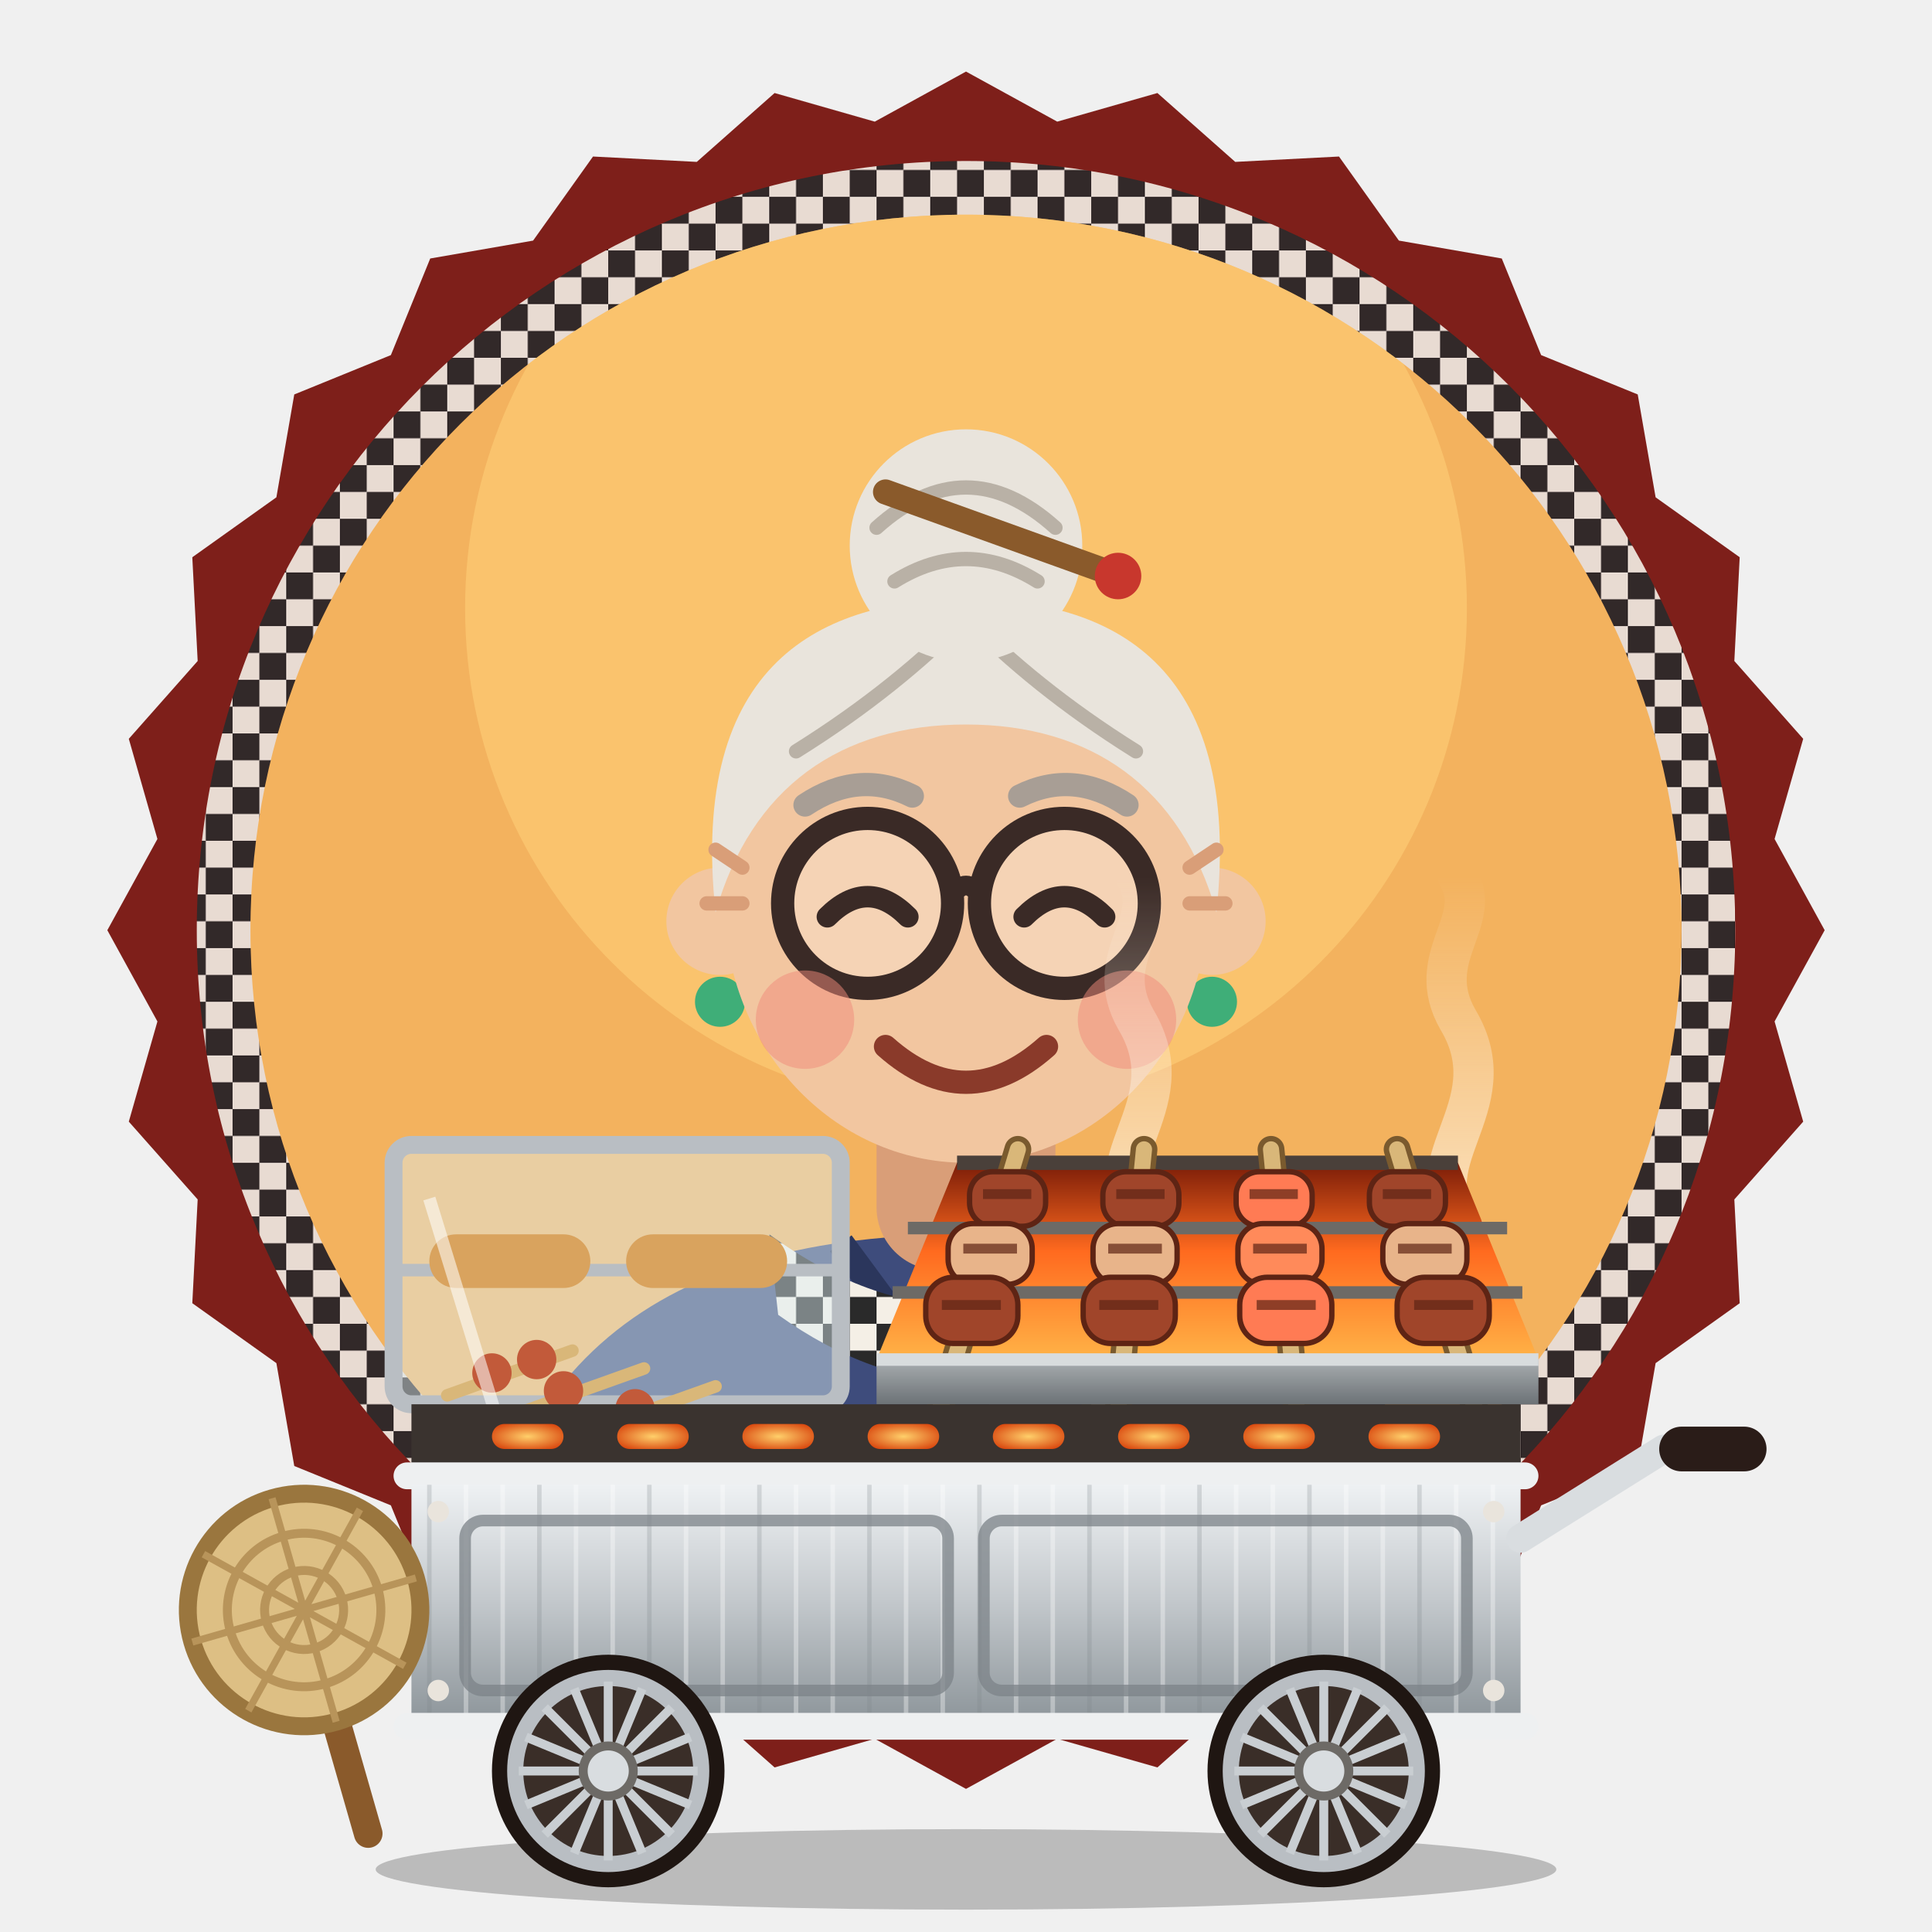
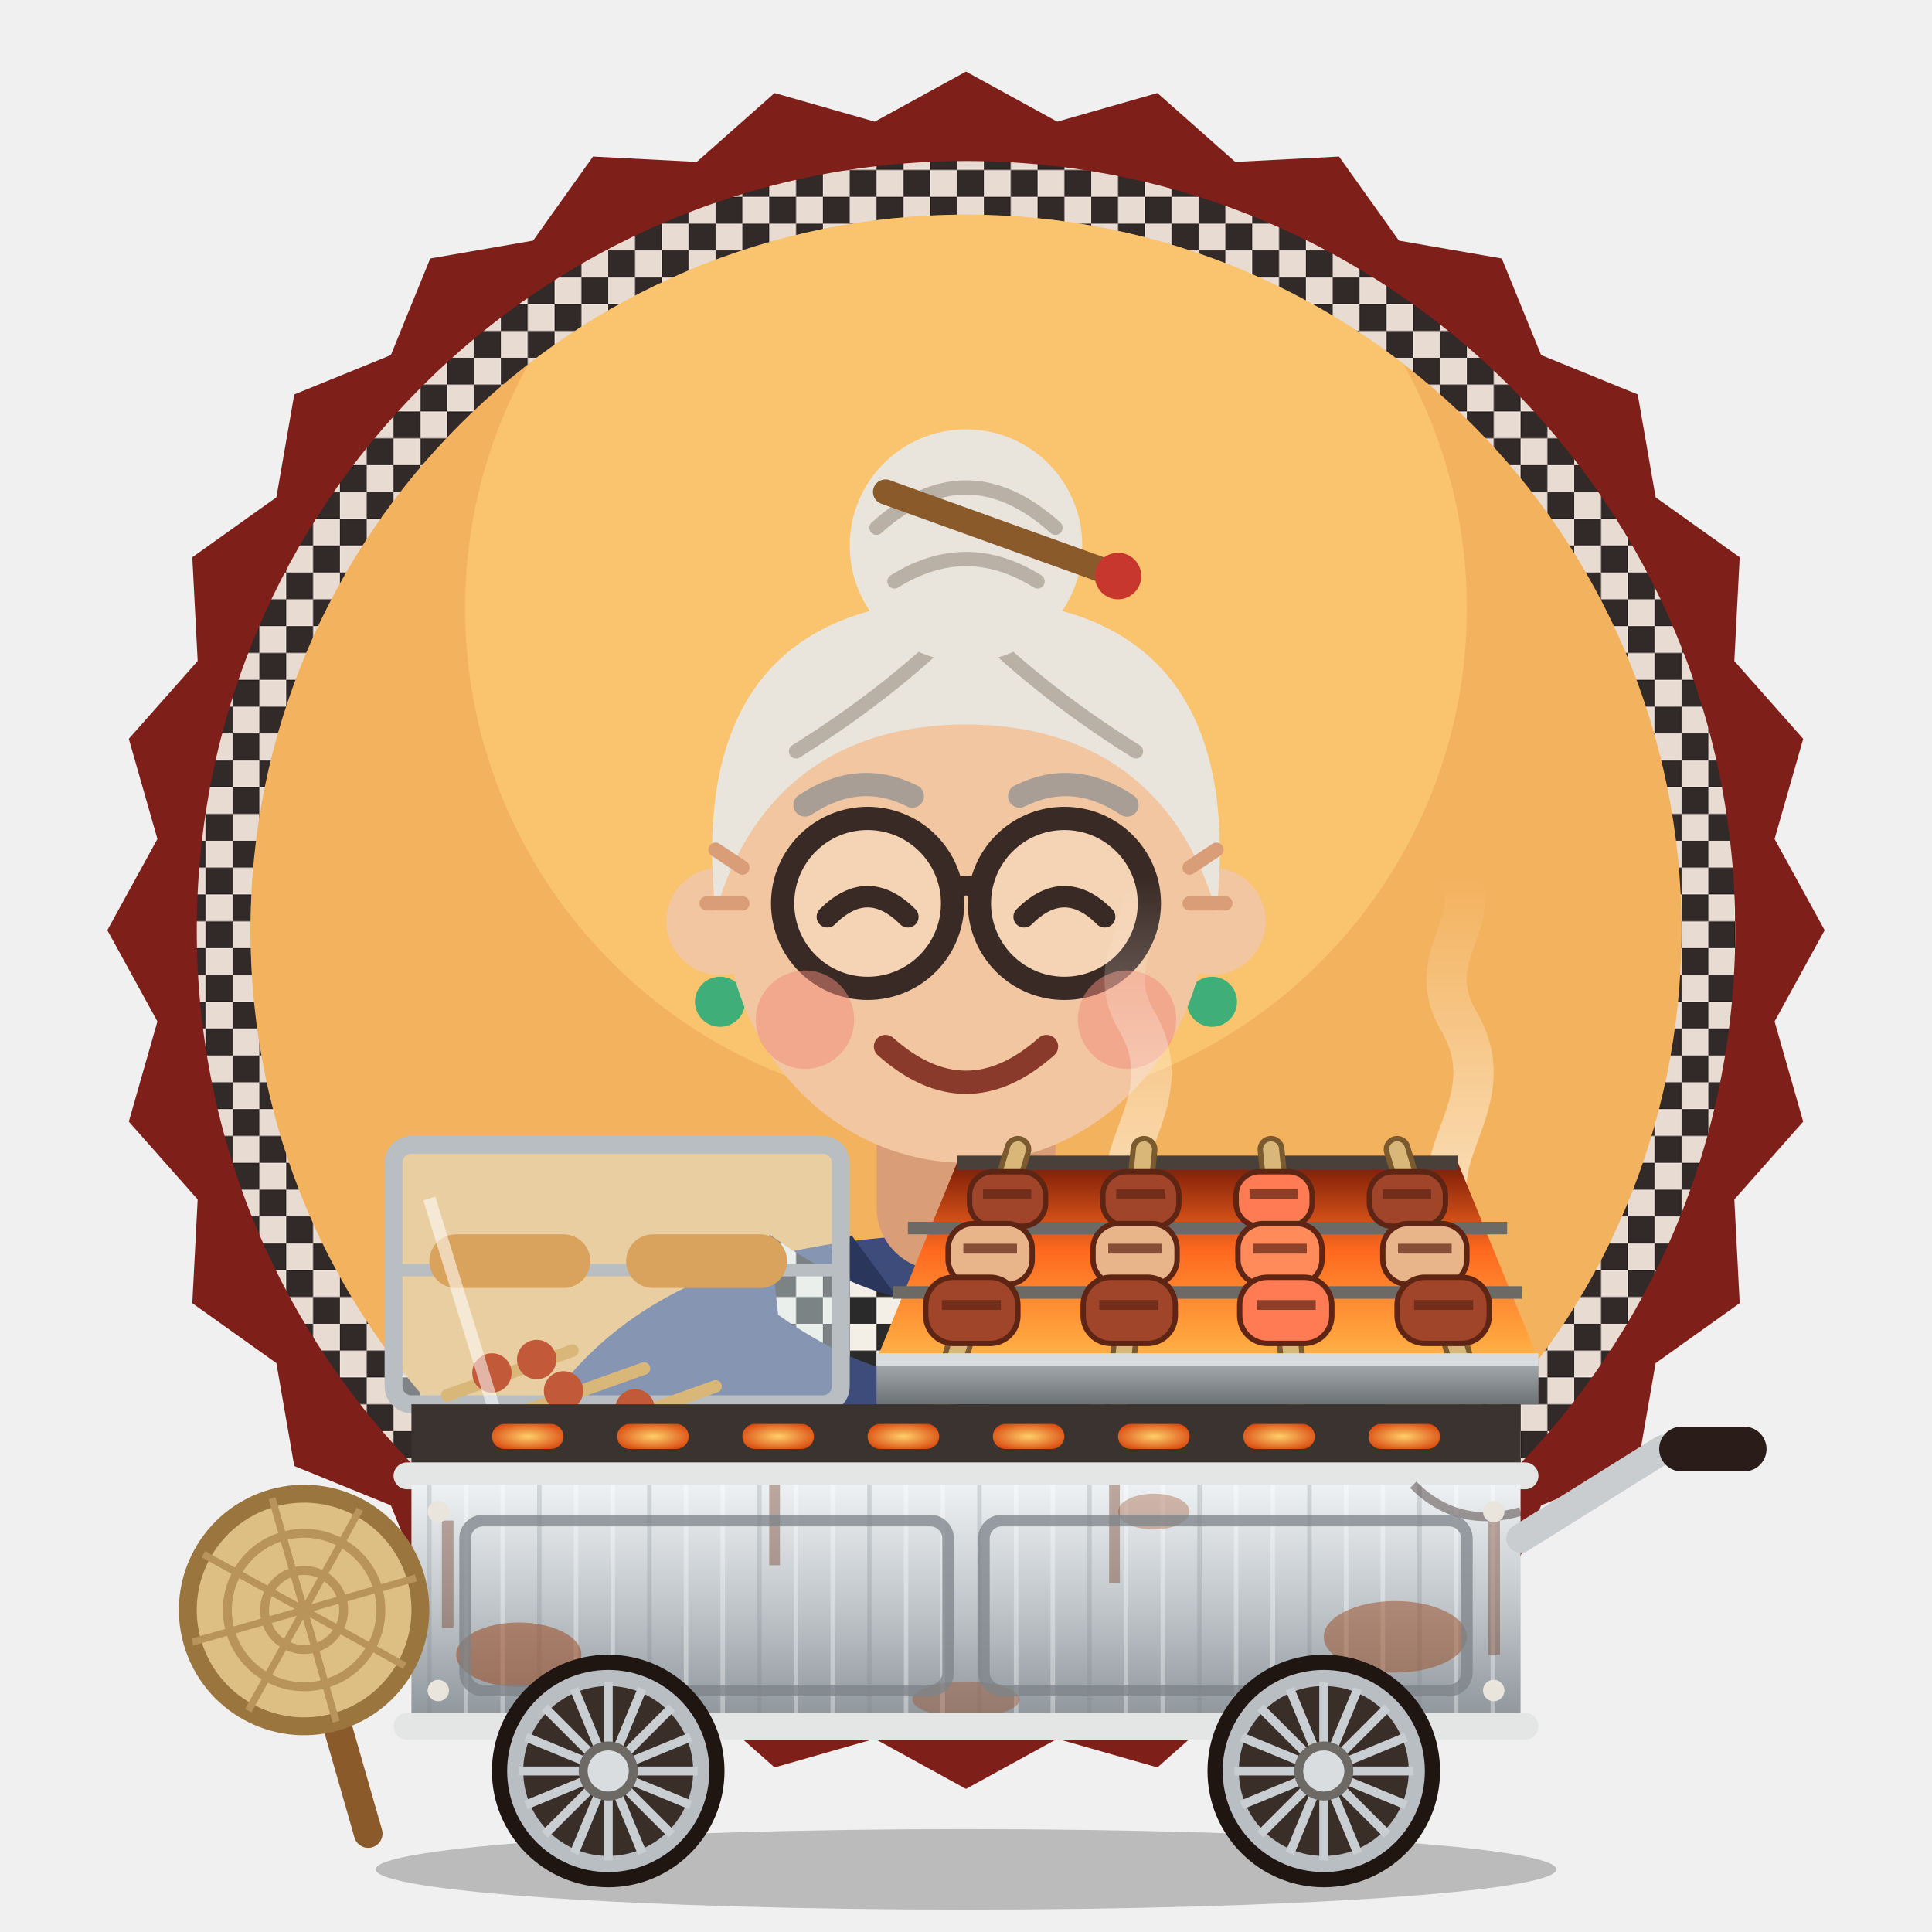
<svg xmlns="http://www.w3.org/2000/svg" viewBox="0 0 100 100">
  <svg x="1.85" y="0.00" width="96.30" height="100.00" viewBox="-4 -4 208 216">
    <defs>
      <pattern id="bn-check" width="6" height="6" patternUnits="userSpaceOnUse">
        <rect width="6" height="6" fill="#f4efe6" />
        <rect width="3" height="3" fill="#2a2a2a" />
        <rect x="3" y="3" width="3" height="3" fill="#2a2a2a" />
      </pattern>
      <clipPath id="bn-in">
        <circle cx="100" cy="100" r="80" />
      </clipPath>
      <linearGradient id="bn-tin" x1="0" y1="0" x2="0" y2="1">
        <stop offset="0" stop-color="#a9aeb1" />
        <stop offset="1" stop-color="#6c7276" />
      </linearGradient>
      <linearGradient id="bn-coal" x1="0" y1="0" x2="0" y2="1">
        <stop offset="0" stop-color="#7a1c08" />
        <stop offset=".45" stop-color="#ff6a1f" />
        <stop offset="1" stop-color="#ffb347" />
      </linearGradient>
      <linearGradient id="bn-stove" x1="0" y1="0" x2="1" y2="0">
        <stop offset="0" stop-color="#4d5a47" />
        <stop offset=".45" stop-color="#8a9880" />
        <stop offset="1" stop-color="#4d5a47" />
      </linearGradient>
      <radialGradient id="bn-vent" cx="50%" cy="50%" r="60%">
        <stop offset="0" stop-color="#ffcf6a" />
        <stop offset="1" stop-color="#d9480f" />
      </radialGradient>
      <linearGradient id="bn-smoke" x1="0" y1="1" x2="0" y2="0">
        <stop offset="0" stop-color="#fff6e8" stop-opacity=".7" />
        <stop offset="1" stop-color="#fff6e8" stop-opacity="0" />
      </linearGradient>
    </defs>
    <path d="M100.0 4.0 L110.2 9.6 L121.4 6.4 L130.1 14.1 L141.7 13.5 L148.4 22.9 L159.9 24.9 L164.3 35.7 L175.1 40.1 L177.1 51.6 L186.5 58.3 L185.9 69.9 L193.6 78.6 L190.4 89.8 L196.0 100.0 L190.4 110.2 L193.6 121.4 L185.9 130.1 L186.5 141.7 L177.1 148.4 L175.1 159.9 L164.3 164.3 L159.9 175.1 L148.4 177.1 L141.7 186.5 L130.1 185.9 L121.4 193.6 L110.2 190.4 L100.0 196.0 L89.8 190.4 L78.6 193.6 L69.9 185.9 L58.3 186.5 L51.6 177.1 L40.1 175.1 L35.7 164.3 L24.9 159.9 L22.9 148.4 L13.5 141.7 L14.1 130.1 L6.4 121.4 L9.6 110.2 L4.0 100.0 L9.6 89.8 L6.4 78.6 L14.1 69.9 L13.5 58.3 L22.9 51.6 L24.9 40.1 L35.7 35.7 L40.1 24.9 L51.6 22.9 L58.3 13.5 L69.9 14.1 L78.6 6.4 L89.8 9.6 L100.0 4.0 Z" fill="#7e1f1a" />
    <circle cx="100" cy="100" r="86" fill="url(#bn-check)" opacity=".9" />
    <circle cx="100" cy="100" r="80" fill="#f3b25e" />
    <g clip-path="url(#bn-in)">
      <circle cx="100" cy="64" r="56" fill="#ffd27a" opacity=".55" />
      <path d="M44 184 C46 148 66 134 100 134 C134 134 154 148 156 184 Z" fill="#3e4c7c" />
      <path d="M86 135 L100 154 L114 135" fill="none" stroke="#2b365c" stroke-width="3" stroke-linejoin="round" />
      <path d="M78 134 Q100 150 122 134 L121 143 Q100 158 79 143 Z" fill="url(#bn-check)" />
      <path d="M112 146 l10 14 l-8 1 z" fill="url(#bn-check)" />
      <rect x="90" y="114" width="20" height="24" rx="7" fill="#d99e78" />
      <circle cx="72.5" cy="99" r="6" fill="#f2c6a0" />
      <circle cx="127.5" cy="99" r="6" fill="#f2c6a0" />
      <circle cx="72.5" cy="108" r="2.8" fill="#3fae78" />
      <circle cx="127.5" cy="108" r="2.8" fill="#3fae78" />
      <ellipse cx="100" cy="97" rx="27" ry="29" fill="#f2c6a0" />
      <path d="M72 98 C69 70 84 63 100 63 C116 63 131 70 128 98 C124 84 114 77 100 77 C86 77 76 84 72 98 Z" fill="#e9e4dc" />
      <path d="M100 65 C95 70 89 75 81 80 M100 65 C105 70 111 75 119 80" fill="none" stroke="#b9b1a6" stroke-width="1.6" stroke-linecap="round" />
      <circle cx="100" cy="57" r="13" fill="#e9e4dc" />
      <path d="M90 55 q10 -9 20 0 M92 61 q8 -5 16 0" fill="none" stroke="#b9b1a6" stroke-width="1.6" stroke-linecap="round" />
      <path d="M91 51 L116 60" stroke="#8a5a2b" stroke-width="2.8" stroke-linecap="round" />
      <circle cx="117" cy="60.4" r="2.6" fill="#c8372d" />
      <path d="M82 86 q6 -4 12 -1 M106 85 q6 -3 12 1" fill="none" stroke="#a89e95" stroke-width="2.6" stroke-linecap="round" />
      <circle cx="89" cy="97" r="9.5" fill="#ffffff" fill-opacity=".22" stroke="#3a2a26" stroke-width="2.6" />
      <circle cx="111" cy="97" r="9.5" fill="#ffffff" fill-opacity=".22" stroke="#3a2a26" stroke-width="2.6" />
      <path d="M98.5 96 q1.5 -2 3 0" fill="none" stroke="#3a2a26" stroke-width="2.2" />
      <path d="M84.5 98.5 q4.5 -4.5 9 0 M106.5 98.5 q4.5 -4.5 9 0" fill="none" stroke="#3a2a26" stroke-width="2.4" stroke-linecap="round" />
      <path d="M75 93 l-3 -2 M75 97 l-4 0 M125 93 l3 -2 M125 97 l4 0" stroke="#d99e78" stroke-width="1.6" stroke-linecap="round" />
      <circle cx="82" cy="110" r="5.5" fill="#f08a7a" opacity=".5" />
      <circle cx="118" cy="110" r="5.5" fill="#f08a7a" opacity=".5" />
      <path d="M91 113 q9 8 18 0" fill="none" stroke="#8a3a2a" stroke-width="2.6" stroke-linecap="round" />
    </g>
    <defs>
      <linearGradient id="bn-body" x1="0" y1="0" x2="0" y2="1">
        <stop offset="0" stop-color="#eef1f3" />
        <stop offset=".5" stop-color="#c3c8cc" />
        <stop offset="1" stop-color="#8f979c" />
      </linearGradient>
    </defs>
    <ellipse cx="100" cy="205" rx="66" ry="4.5" fill="#000" opacity=".22" />
    <path d="M120 134 c-7 -8 5 -14 -1 -24 c-4 -7 3 -11 0 -16 M156 134 c-7 -8 5 -14 -1 -24 c-4 -7 3 -11 0 -16" fill="none" stroke="url(#bn-smoke)" stroke-width="4.5" stroke-linecap="round" />
    <rect x="36" y="124" width="50" height="29" rx="2" fill="#dff1f4" fill-opacity=".45" stroke="#b9bec3" stroke-width="2" />
    <path d="M36 138 H86" stroke="#b9bec3" stroke-width="1.4" />
    <g fill="#d9a35e">
      <rect x="40" y="134" width="18" height="6" rx="3" />
      <rect x="62" y="134" width="18" height="6" rx="3" />
    </g>
    <path d="M42 152 l14 -5 M50 154 l14 -5 M58 156 l14 -5" stroke="#d9b779" stroke-width="1.4" stroke-linecap="round" />
    <g fill="#c25a3a">
      <circle cx="47" cy="149.5" r="2.2" />
      <circle cx="55" cy="151.5" r="2.2" />
      <circle cx="63" cy="153.5" r="2.2" />
      <circle cx="52" cy="148" r="2.2" />
    </g>
    <path d="M40 130 L48 156" stroke="#ffffff" stroke-width="1.4" opacity=".55" />
    <path d="M90 148 L99 126 L155 126 L164 148 Z" fill="url(#bn-coal)" />
    <path d="M99 126 L155 126" stroke="#4a403a" stroke-width="1.6" />
    <path d="M93.5 133.3 H160.5 M91.8 140.5 H162.2" stroke="#6d6a66" stroke-width="1.4" />
    <path d="M105.8 124.5 L97.0 153.8" stroke="#7a5a2e" stroke-width="3" stroke-linecap="round" />
    <path d="M105.8 124.5 L97.0 153.8" stroke="#d9b779" stroke-width="1.8" stroke-linecap="round" />
    <rect x="100.4" y="127.0" width="8.5" height="6.1" rx="2.6" fill="#a0452a" stroke="#5e2414" stroke-width=".6" />
    <path d="M101.9 129.5 h5.4" stroke="#5e2414" stroke-width="1.1" opacity=".7" />
    <rect x="98.0" y="132.8" width="9.4" height="6.8" rx="2.8" fill="#e8b48a" stroke="#5e2414" stroke-width=".6" />
    <path d="M99.7 135.6 h6.0" stroke="#5e2414" stroke-width="1.1" opacity=".7" />
    <rect x="95.5" y="138.8" width="10.3" height="7.4" rx="3.1" fill="#a0452a" stroke="#5e2414" stroke-width=".6" />
    <path d="M97.3 141.9 h6.6" stroke="#5e2414" stroke-width="1.1" opacity=".7" />
    <path d="M119.9 124.5 L117.0 153.8" stroke="#7a5a2e" stroke-width="3" stroke-linecap="round" />
    <path d="M119.9 124.5 L117.0 153.8" stroke="#d9b779" stroke-width="1.8" stroke-linecap="round" />
    <rect x="115.3" y="127.0" width="8.5" height="6.1" rx="2.6" fill="#a0452a" stroke="#5e2414" stroke-width=".6" />
    <path d="M116.8 129.5 h5.4" stroke="#5e2414" stroke-width="1.1" opacity=".7" />
    <rect x="114.2" y="132.8" width="9.4" height="6.8" rx="2.8" fill="#e8b48a" stroke="#5e2414" stroke-width=".6" />
    <path d="M115.9 135.6 h6.0" stroke="#5e2414" stroke-width="1.1" opacity=".7" />
    <rect x="113.1" y="138.8" width="10.3" height="7.4" rx="3.1" fill="#a0452a" stroke="#5e2414" stroke-width=".6" />
    <path d="M114.9 141.9 h6.6" stroke="#5e2414" stroke-width="1.1" opacity=".7" />
    <path d="M134.1 124.5 L137.0 153.8" stroke="#7a5a2e" stroke-width="3" stroke-linecap="round" />
    <path d="M134.1 124.5 L137.0 153.8" stroke="#d9b779" stroke-width="1.8" stroke-linecap="round" />
    <rect x="130.2" y="127.0" width="8.5" height="6.1" rx="2.6" fill="#ff7b54" stroke="#5e2414" stroke-width=".6" />
    <path d="M131.7 129.5 h5.4" stroke="#5e2414" stroke-width="1.1" opacity=".7" />
    <rect x="130.4" y="132.8" width="9.4" height="6.8" rx="2.8" fill="#ff8a5a" stroke="#5e2414" stroke-width=".6" />
    <path d="M132.1 135.6 h6.0" stroke="#5e2414" stroke-width="1.1" opacity=".7" />
    <rect x="130.6" y="138.8" width="10.3" height="7.4" rx="3.1" fill="#ff7b54" stroke="#5e2414" stroke-width=".6" />
    <path d="M132.5 141.9 h6.6" stroke="#5e2414" stroke-width="1.1" opacity=".7" />
    <path d="M148.2 124.5 L157.0 153.8" stroke="#7a5a2e" stroke-width="3" stroke-linecap="round" />
    <path d="M148.2 124.5 L157.0 153.8" stroke="#d9b779" stroke-width="1.8" stroke-linecap="round" />
    <rect x="145.1" y="127.0" width="8.5" height="6.1" rx="2.6" fill="#a0452a" stroke="#5e2414" stroke-width=".6" />
    <path d="M146.6 129.5 h5.4" stroke="#5e2414" stroke-width="1.1" opacity=".7" />
    <rect x="146.6" y="132.8" width="9.4" height="6.8" rx="2.8" fill="#e8b48a" stroke="#5e2414" stroke-width=".6" />
    <path d="M148.3 135.6 h6.0" stroke="#5e2414" stroke-width="1.1" opacity=".7" />
    <rect x="148.2" y="138.8" width="10.3" height="7.4" rx="3.1" fill="#a0452a" stroke="#5e2414" stroke-width=".6" />
    <path d="M150.1 141.9 h6.6" stroke="#5e2414" stroke-width="1.1" opacity=".7" />
    <rect x="90" y="148" width="74" height="5" fill="url(#bn-tin)" />
    <path d="M90 148 H164" stroke="#d8dcde" stroke-width="1.4" />
    <rect x="38" y="153" width="124" height="7" fill="#3a332f" />
    <rect x="47.0" y="155.2" width="8" height="2.8" rx="1.4" fill="url(#bn-vent)" />
    <rect x="61.0" y="155.2" width="8" height="2.8" rx="1.4" fill="url(#bn-vent)" />
    <rect x="75.0" y="155.2" width="8" height="2.8" rx="1.4" fill="url(#bn-vent)" />
    <rect x="89.0" y="155.2" width="8" height="2.8" rx="1.4" fill="url(#bn-vent)" />
    <rect x="103.0" y="155.2" width="8" height="2.8" rx="1.4" fill="url(#bn-vent)" />
    <rect x="117.0" y="155.2" width="8" height="2.8" rx="1.4" fill="url(#bn-vent)" />
    <rect x="131.0" y="155.2" width="8" height="2.8" rx="1.4" fill="url(#bn-vent)" />
    <rect x="145.0" y="155.2" width="8" height="2.8" rx="1.4" fill="url(#bn-vent)" />
-     <rect x="36" y="159.5" width="128" height="3" rx="1.5" fill="#eef0f1" />
+     <rect x="36" y="159.5" width="128" height="3" rx="1.5" fill="#e4e6e6" />
    <rect x="38" y="162" width="124" height="26" fill="url(#bn-body)" />
    <path d="M40 162 v26" stroke="#7c8388" stroke-width=".5" opacity="0.25" />
    <path d="M44.1 162 v26" stroke="#ffffff" stroke-width=".5" opacity="0.35" />
    <path d="M48.2 162 v26" stroke="#ffffff" stroke-width=".5" opacity="0.35" />
    <path d="M52.3 162 v26" stroke="#7c8388" stroke-width=".5" opacity="0.25" />
    <path d="M56.4 162 v26" stroke="#ffffff" stroke-width=".5" opacity="0.35" />
    <path d="M60.5 162 v26" stroke="#ffffff" stroke-width=".5" opacity="0.35" />
    <path d="M64.6 162 v26" stroke="#7c8388" stroke-width=".5" opacity="0.25" />
    <path d="M68.7 162 v26" stroke="#ffffff" stroke-width=".5" opacity="0.35" />
    <path d="M72.8 162 v26" stroke="#ffffff" stroke-width=".5" opacity="0.35" />
    <path d="M76.9 162 v26" stroke="#7c8388" stroke-width=".5" opacity="0.25" />
    <path d="M81 162 v26" stroke="#ffffff" stroke-width=".5" opacity="0.35" />
    <path d="M85.1 162 v26" stroke="#ffffff" stroke-width=".5" opacity="0.35" />
    <path d="M89.2 162 v26" stroke="#7c8388" stroke-width=".5" opacity="0.25" />
    <path d="M93.3 162 v26" stroke="#ffffff" stroke-width=".5" opacity="0.35" />
    <path d="M97.4 162 v26" stroke="#ffffff" stroke-width=".5" opacity="0.35" />
    <path d="M101.5 162 v26" stroke="#7c8388" stroke-width=".5" opacity="0.25" />
    <path d="M105.6 162 v26" stroke="#ffffff" stroke-width=".5" opacity="0.35" />
    <path d="M109.7 162 v26" stroke="#ffffff" stroke-width=".5" opacity="0.35" />
    <path d="M113.8 162 v26" stroke="#7c8388" stroke-width=".5" opacity="0.25" />
    <path d="M117.9 162 v26" stroke="#ffffff" stroke-width=".5" opacity="0.35" />
    <path d="M122 162 v26" stroke="#ffffff" stroke-width=".5" opacity="0.35" />
    <path d="M126.1 162 v26" stroke="#7c8388" stroke-width=".5" opacity="0.25" />
    <path d="M130.2 162 v26" stroke="#ffffff" stroke-width=".5" opacity="0.35" />
    <path d="M134.3 162 v26" stroke="#ffffff" stroke-width=".5" opacity="0.35" />
    <path d="M138.4 162 v26" stroke="#7c8388" stroke-width=".5" opacity="0.25" />
    <path d="M142.5 162 v26" stroke="#ffffff" stroke-width=".5" opacity="0.35" />
    <path d="M146.6 162 v26" stroke="#ffffff" stroke-width=".5" opacity="0.35" />
    <path d="M150.7 162 v26" stroke="#7c8388" stroke-width=".5" opacity="0.25" />
    <path d="M154.8 162 v26" stroke="#ffffff" stroke-width=".5" opacity="0.35" />
    <path d="M158.9 162 v26" stroke="#ffffff" stroke-width=".5" opacity="0.35" />
+     <g fill="#9a4a22">
+       <ellipse cx="50" cy="181" rx="7" ry="3.6" opacity=".55" />
+       <ellipse cx="57" cy="184" rx="3.5" ry="2.2" opacity=".45" />
+       <ellipse cx="148" cy="179" rx="8" ry="4" opacity=".5" />
+       <ellipse cx="139" cy="184" rx="4" ry="2.4" opacity=".45" />
+       <ellipse cx="100" cy="186" rx="6" ry="2" opacity=".4" />
+       <ellipse cx="121" cy="165" rx="4" ry="2" opacity=".35" />
+     </g>
+     <g fill="#6a3014" opacity=".38">
+       <rect x="41.4" y="166" width="1.3" height="12" />
+       <rect x="158.4" y="166" width="1.3" height="15" />
+       <rect x="78" y="162" width="1.2" height="9" />
+       <rect x="116" y="162" width="1.2" height="11" />
+     </g>
+     <path d="M150 162 q5 5 12 3" fill="none" stroke="#3a2a28" stroke-width="1" opacity=".45" />
    <rect x="44" y="166" width="54" height="19" rx="2" fill="none" stroke="#7c8388" stroke-width="1.3" opacity=".75" />
    <rect x="102" y="166" width="54" height="19" rx="2" fill="none" stroke="#7c8388" stroke-width="1.3" opacity=".75" />
    <circle cx="41" cy="165" r="1.2" fill="#e9e4dc" />
    <circle cx="159" cy="165" r="1.2" fill="#e9e4dc" />
    <circle cx="41" cy="185" r="1.2" fill="#e9e4dc" />
    <circle cx="159" cy="185" r="1.2" fill="#e9e4dc" />
-     <rect x="36" y="187.5" width="128" height="3" rx="1.5" fill="#eef0f1" />
-     <path d="M162 168 L178 158 L184 158" fill="none" stroke="#d9dde0" stroke-width="3.2" stroke-linecap="round" stroke-linejoin="round" />
+     <rect x="36" y="187.5" width="128" height="3" rx="1.5" fill="#e4e6e6" />
+     <path d="M162 168 L178 158 L184 158" fill="none" stroke="#c9cdcf" stroke-width="3.2" stroke-linecap="round" stroke-linejoin="round" />
    <path d="M180 158 h7" stroke="#2a1c18" stroke-width="5" stroke-linecap="round" />
    <path d="M60 190 v3 M140 190 v3" stroke="#6d6a66" stroke-width="3" />
    <circle cx="60" cy="194" r="13" fill="#1f1612" />
    <circle cx="60" cy="194" r="10.4" fill="#3a2e28" stroke="#b9bec3" stroke-width="1.8" />
    <path d="M50.0 194.0 L70.0 194.0 M50.8 190.2 L69.2 197.8 M52.9 186.9 L67.1 201.1 M56.2 184.8 L63.8 203.2 M60.0 184.0 L60.0 204.0 M63.8 184.8 L56.2 203.2 M67.1 186.9 L52.9 201.1 M69.2 190.2 L50.8 197.8" stroke="#c9ced2" stroke-width="1" />
    <circle cx="60" cy="194" r="2.8" fill="#d9dde0" stroke="#6d6a66" stroke-width="1" />
    <circle cx="140" cy="194" r="13" fill="#1f1612" />
    <circle cx="140" cy="194" r="10.4" fill="#3a2e28" stroke="#b9bec3" stroke-width="1.8" />
    <path d="M130.0 194.0 L150.0 194.0 M130.8 190.2 L149.2 197.8 M132.9 186.9 L147.1 201.1 M136.2 184.8 L143.8 203.2 M140.0 184.0 L140.0 204.0 M143.8 184.8 L136.2 203.2 M147.1 186.9 L132.9 201.1 M149.2 190.2 L130.8 197.8" stroke="#c9ced2" stroke-width="1" />
    <circle cx="140" cy="194" r="2.8" fill="#d9dde0" stroke="#6d6a66" stroke-width="1" />
    <g transform="rotate(-16 26 176)">
      <path d="M26 188 v14" stroke="#8a5a2b" stroke-width="3.2" stroke-linecap="round" />
      <circle cx="26" cy="176" r="13" fill="#ddbf84" stroke="#9a763e" stroke-width="2" />
      <circle cx="26" cy="176" r="8.58" fill="none" stroke="#b8945a" stroke-width="1" />
      <circle cx="26" cy="176" r="4.42" fill="none" stroke="#b8945a" stroke-width="1" />
      <path d="M13 176 H39 M26 163 V189 M16.9 166.9 L35.1 185.1 M35.1 166.9 L16.9 185.1" stroke="#b8945a" stroke-width=".8" />
    </g>
  </svg>
</svg>
